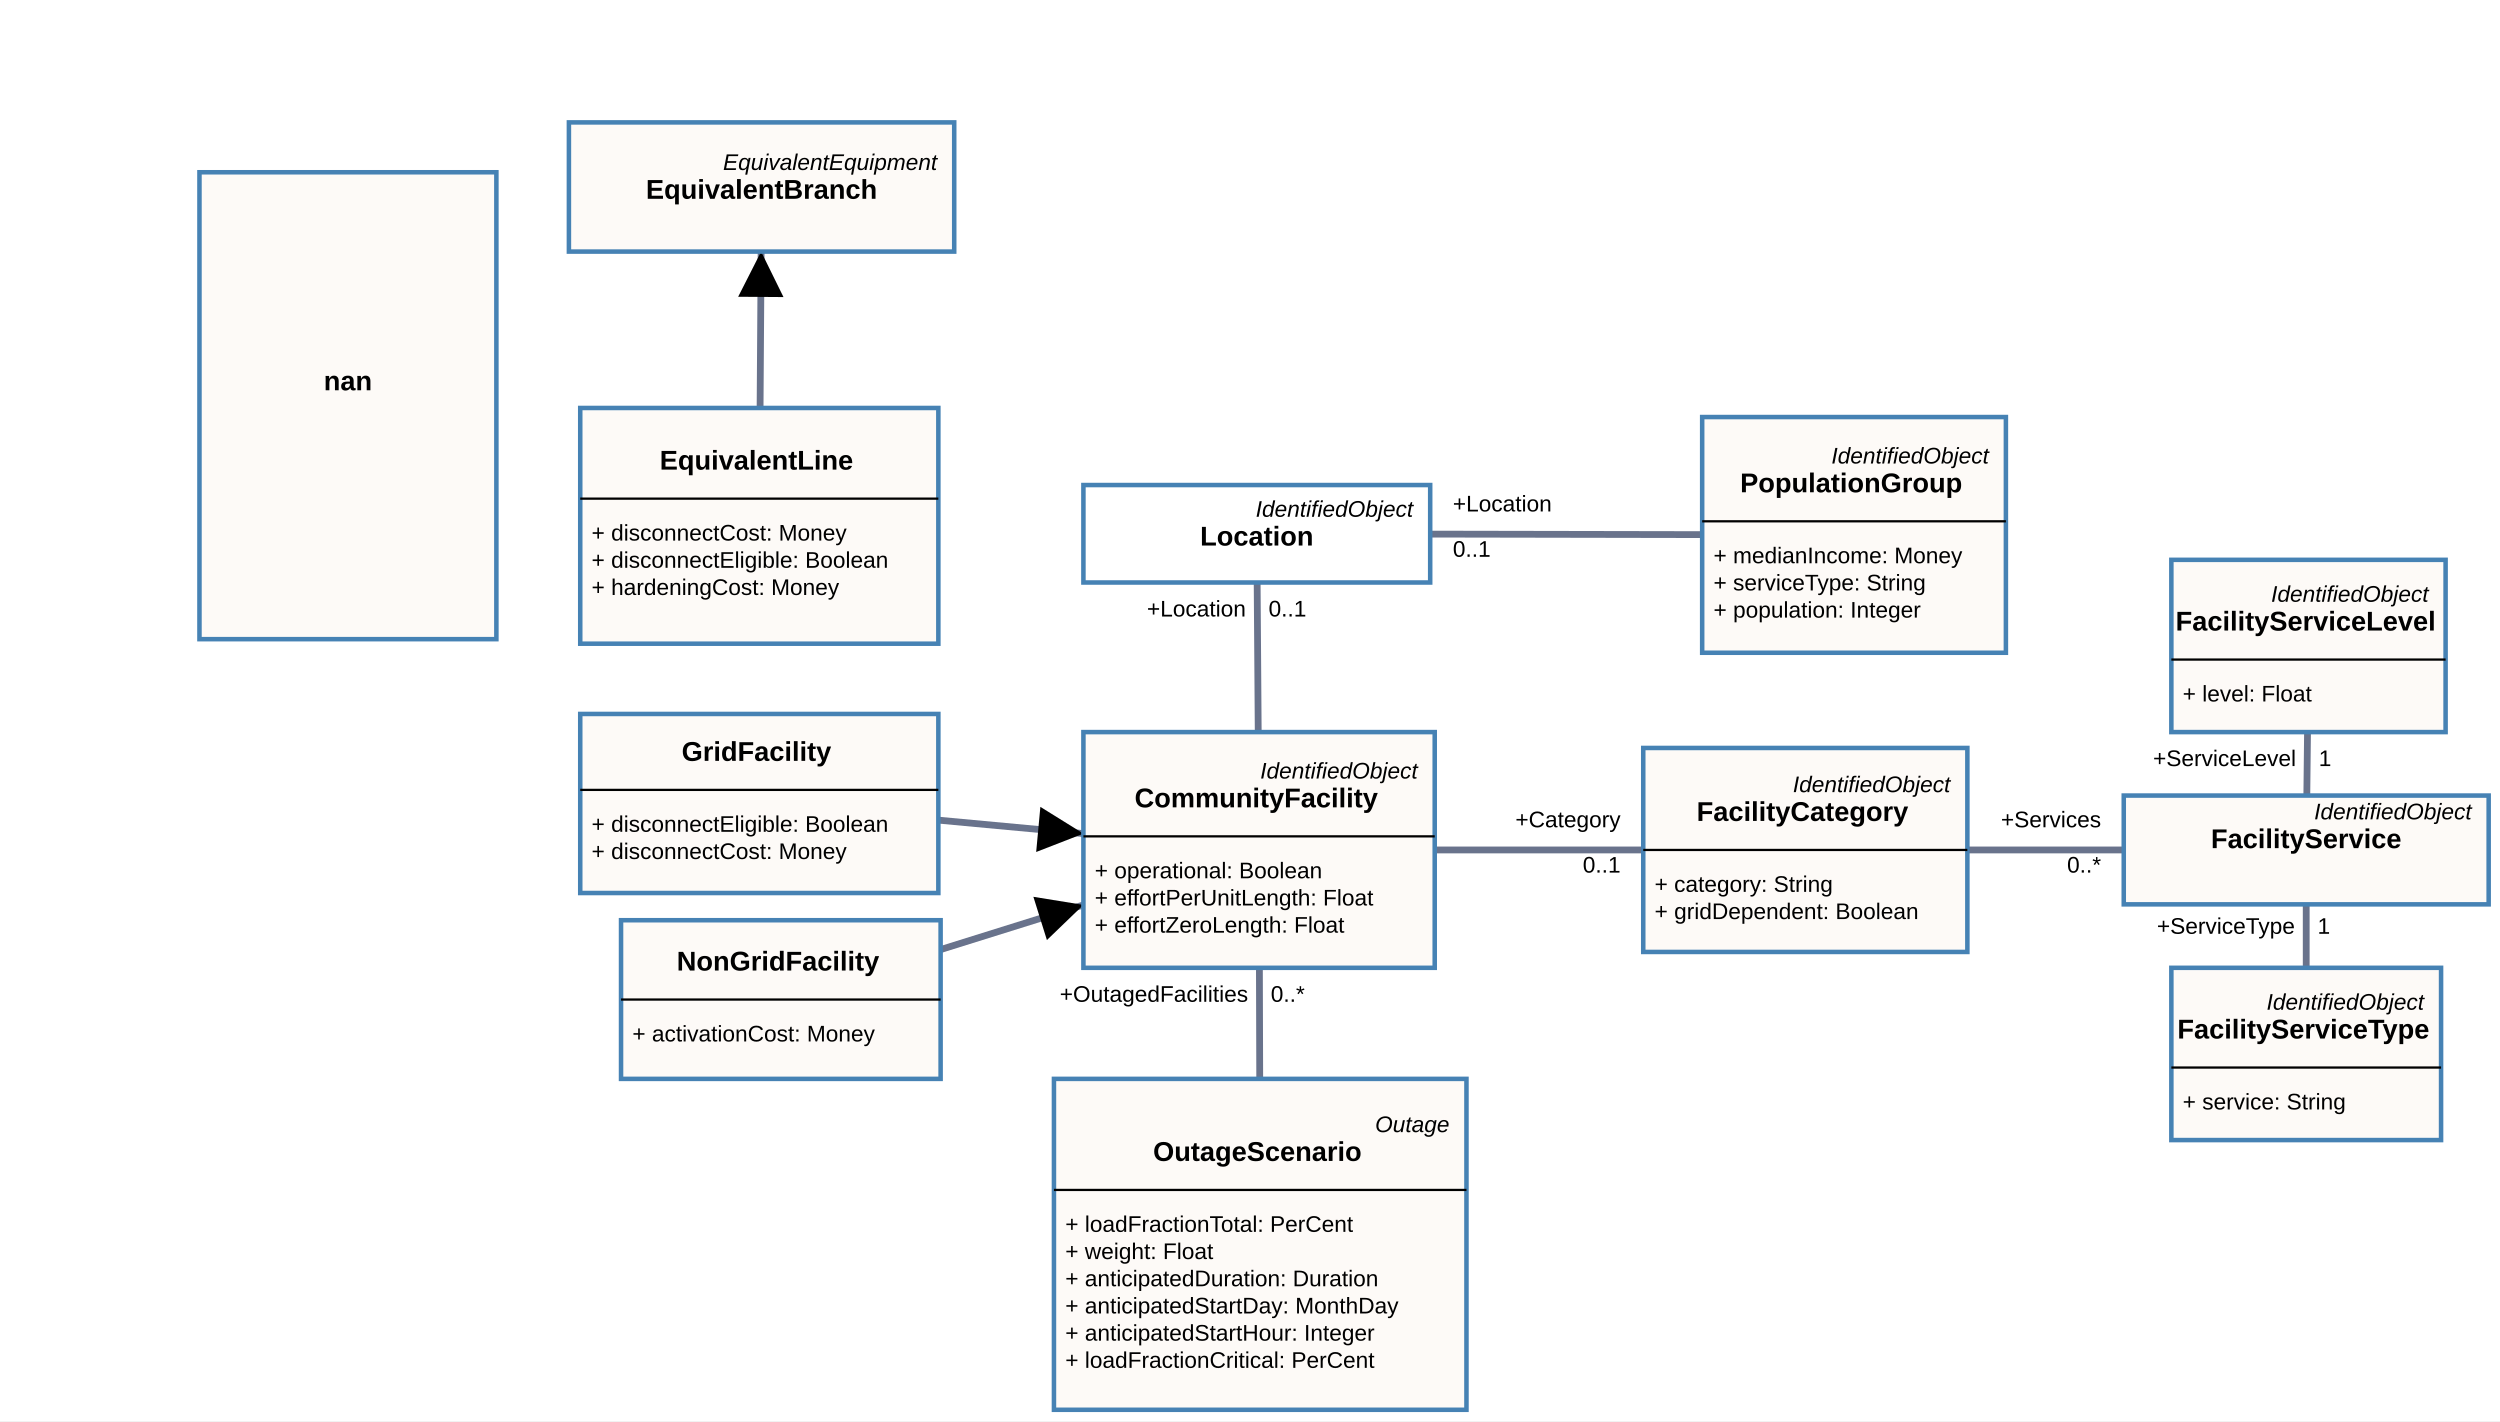
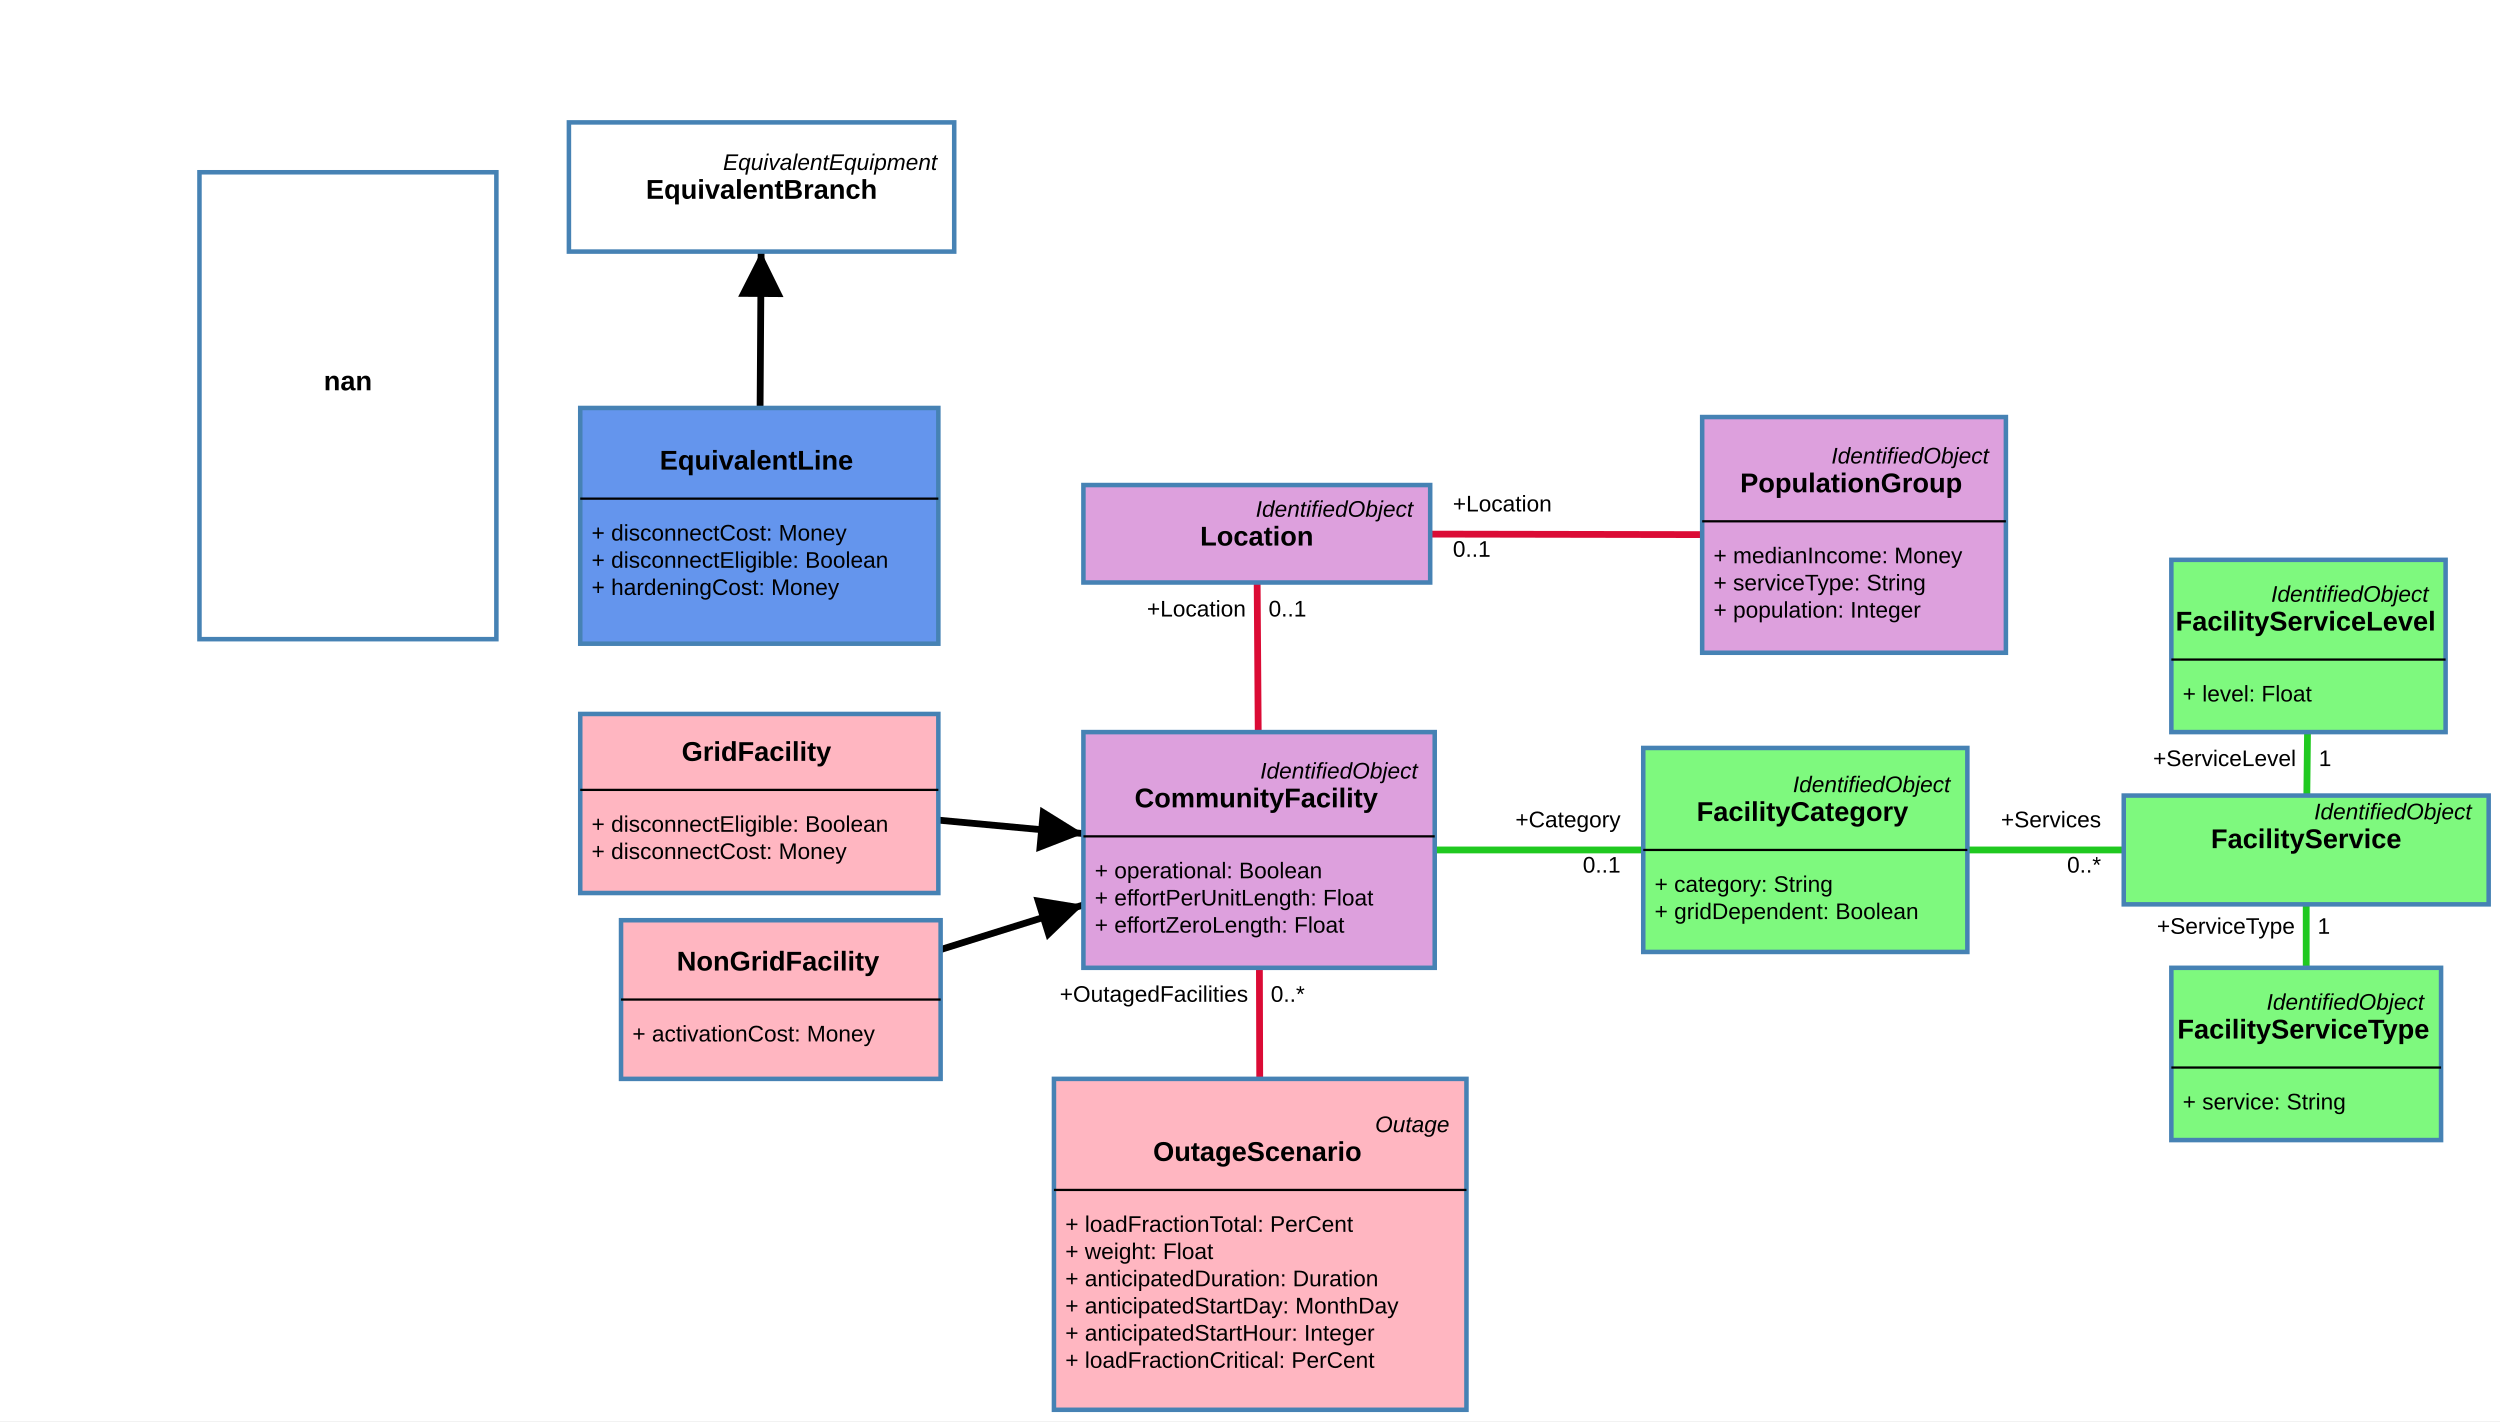
<svg xmlns="http://www.w3.org/2000/svg" width="1103" height="627" style="-webkit-tap-highlight-color: rgba(0, 0, 0, 0);">
  <rect width="100%" height="100%" fill="white" />
  <g class="zoom-group">
    <defs>
      <marker id="arrowhead" viewBox="-0 -5 10 10" refX="5" refY="0" orient="auto" markerWidth="10" markerHeight="10" xoverflow="visible">
        <path d="M 0,-5 L 10 ,0 L 0,5" fill="black" style="stroke: none;" />
      </marker>
    </defs>
-     <line class="link" x1="344.5" y1="441" x2="555.5" y2="375" stroke="#69738c" stroke-width="3" marker-end="url(#arrowhead)" />
-     <line class="link" x1="335" y1="354.5" x2="555.5" y2="375" stroke="#69738c" stroke-width="3" marker-end="url(#arrowhead)" />
-     <line class="link" x1="554.5" y1="235.5" x2="555.5" y2="375" stroke="#69738c" stroke-width="3" />
-     <line class="link" x1="818" y1="236" x2="554.5" y2="235.5" stroke="#69738c" stroke-width="3" />
-     <line class="link" x1="555.5" y1="375" x2="796.5" y2="375" stroke="#69738c" stroke-width="3" />
-     <line class="link" x1="335" y1="232" x2="336" y2="82.5" stroke="#69738c" stroke-width="3" marker-end="url(#arrowhead)" />
-     <line class="link" x1="556" y1="549" x2="555.5" y2="375" stroke="#69738c" stroke-width="3" />
-     <line class="link" x1="1017.5" y1="375" x2="796.5" y2="375" stroke="#69738c" stroke-width="3" />
-     <line class="link" x1="1017.5" y1="375" x2="1017.5" y2="465" stroke="#69738c" stroke-width="3" />
-     <line class="link" x1="1018.5" y1="285" x2="1017.5" y2="375" stroke="#69738c" stroke-width="3" />
-     <line class="arrow" x2="468.456" y2="402.227" x1="344.5" y1="441" stroke="#69738c" stroke-width="2" marker-end="url(#arrowhead)" />
-     <line class="arrow" x2="468.043" y2="366.869" x1="335" y1="354.5" stroke="#69738c" stroke-width="2" marker-end="url(#arrowhead)" />
-     <line class="arrow" x2="335.742" y2="121" x1="335" y1="232" stroke="#69738c" stroke-width="2" marker-end="url(#arrowhead)" />
+     <line class="link" x1="344.5" y1="441" x2="555.5" y2="375" stroke="#000000" stroke-width="3" marker-end="url(#arrowhead)" />
+     <line class="link" x1="335" y1="354.5" x2="555.5" y2="375" stroke="#000000" stroke-width="3" marker-end="url(#arrowhead)" />
+     <line class="link" x1="554.5" y1="235.5" x2="555.5" y2="375" stroke="#DB0B35" stroke-width="3" />
+     <line class="link" x1="818" y1="236" x2="554.5" y2="235.5" stroke="#DB0B35" stroke-width="3" />
+     <line class="link" x1="555.5" y1="375" x2="796.5" y2="375" stroke="#20C920" stroke-width="3" />
+     <line class="link" x1="335" y1="232" x2="336" y2="82.5" stroke="#000000" stroke-width="3" marker-end="url(#arrowhead)" />
+     <line class="link" x1="556" y1="549" x2="555.5" y2="375" stroke="#DB0B35" stroke-width="3" />
+     <line class="link" x1="1017.5" y1="375" x2="796.5" y2="375" stroke="#20C920" stroke-width="3" />
+     <line class="link" x1="1017.5" y1="375" x2="1017.5" y2="465" stroke="#20C920" stroke-width="3" />
+     <line class="link" x1="1018.5" y1="285" x2="1017.5" y2="375" stroke="#20C920" stroke-width="3" />
+     <line class="arrow" x2="468.456" y2="402.227" x1="344.5" y1="441" stroke="#000000" stroke-width="2" marker-end="url(#arrowhead)" />
+     <line class="arrow" x2="468.043" y2="366.869" x1="335" y1="354.5" stroke="#000000" stroke-width="2" marker-end="url(#arrowhead)" />
+     <line class="arrow" x2="335.742" y2="121" x1="335" y1="232" stroke="#000000" stroke-width="2" marker-end="url(#arrowhead)" />
    <g class="draggable" transform="translate(251, 54)">
-       <rect class="box" width="170" height="57" style="fill: #fdfaf7; stroke: steelblue; stroke-width: 2px; cursor: move;" />
+       <rect class="box" width="170" height="57" style="fill: #FFFFFF; stroke: steelblue; stroke-width: 2px; cursor: move;" />
      <text x="0" y="0" text-anchor="start" font-size="10px">
        <tspan x="165" y="17.5" dy=".35em" text-anchor="end" style="font-family: Arial, sans-serif; font-weight: 400; font-style: italic; fill: black; font-size: 10px; pointer-events: none;">EquivalentEquipment</tspan>
        <tspan x="85" y="29.5" dy=".35em" text-anchor="middle" style="font-family: Arial, sans-serif; font-weight: 700; font-style: normal; fill: black; font-size: 12px; pointer-events: none;">EquivalentBranch</tspan>
      </text>
    </g>
    <g class="draggable" transform="translate(478, 214)">
-       <rect class="box" width="153" height="43" style="fill: #ffffff; stroke: steelblue; stroke-width: 2px; cursor: move;" />
+       <rect class="box" width="153" height="43" style="fill: #DDA0DD; stroke: steelblue; stroke-width: 2px; cursor: move;" />
      <text x="0" y="0" text-anchor="start" font-size="10px">
        <tspan x="148" y="10.5" dy=".35em" text-anchor="end" style="font-family: Arial, sans-serif; font-weight: 400; font-style: italic; fill: black; font-size: 10px; pointer-events: none;">IdentifiedObject</tspan>
        <tspan x="76.5" y="22.5" dy=".35em" text-anchor="middle" style="font-family: Arial, sans-serif; font-weight: 700; font-style: normal; fill: black; font-size: 12px; pointer-events: none;">Location</tspan>
      </text>
    </g>
    <g class="draggable" transform="translate(465, 476)">
-       <rect class="box" width="182" height="146" style="fill: #fdfaf7; stroke: steelblue; stroke-width: 2px; cursor: move;" />
+       <rect class="box" width="182" height="146" style="fill: #FFB6C1; stroke: steelblue; stroke-width: 2px; cursor: move;" />
      <text x="0" y="0" text-anchor="start" font-size="10px">
        <tspan x="177" y="20" dy=".35em" text-anchor="end" style="font-family: Arial, sans-serif; font-weight: 400; font-style: italic; fill: black; font-size: 10px; pointer-events: none;">Outage</tspan>
        <tspan x="91" y="32" dy=".35em" text-anchor="middle" style="font-family: Arial, sans-serif; font-weight: 700; font-style: normal; fill: black; font-size: 12px; pointer-events: none;">OutageScenario</tspan>
        <tspan x="5" y="64" dy=".35em" text-anchor="start" style="font-family: Arial, sans-serif; font-weight: 400; font-style: normal; fill: black; font-size: 10px; pointer-events: none;">+   loadFractionTotal: PerCent</tspan>
        <tspan x="5" y="76" dy=".35em" text-anchor="start" style="font-family: Arial, sans-serif; font-weight: 400; font-style: normal; fill: black; font-size: 10px; pointer-events: none;">+   weight: Float</tspan>
        <tspan x="5" y="88" dy=".35em" text-anchor="start" style="font-family: Arial, sans-serif; font-weight: 400; font-style: normal; fill: black; font-size: 10px; pointer-events: none;">+   anticipatedDuration: Duration</tspan>
        <tspan x="5" y="100" dy=".35em" text-anchor="start" style="font-family: Arial, sans-serif; font-weight: 400; font-style: normal; fill: black; font-size: 10px; pointer-events: none;">+   anticipatedStartDay: MonthDay</tspan>
        <tspan x="5" y="112" dy=".35em" text-anchor="start" style="font-family: Arial, sans-serif; font-weight: 400; font-style: normal; fill: black; font-size: 10px; pointer-events: none;">+   anticipatedStartHour: Integer</tspan>
        <tspan x="5" y="124" dy=".35em" text-anchor="start" style="font-family: Arial, sans-serif; font-weight: 400; font-style: normal; fill: black; font-size: 10px; pointer-events: none;">+   loadFractionCritical: PerCent</tspan>
      </text>
      <line x1="0" x2="182" y1="49" y2="49" stroke="black" stroke-width="1" />
    </g>
    <g class="draggable" transform="translate(725, 330)">
-       <rect class="box" width="143" height="90" style="fill: #fdfaf7; stroke: steelblue; stroke-width: 2px; cursor: move;" />
+       <rect class="box" width="143" height="90" style="fill: #7EF97E; stroke: steelblue; stroke-width: 2px; cursor: move;" />
      <text x="0" y="0" text-anchor="start" font-size="10px">
        <tspan x="138" y="16" dy=".35em" text-anchor="end" style="font-family: Arial, sans-serif; font-weight: 400; font-style: italic; fill: black; font-size: 10px; pointer-events: none;">IdentifiedObject</tspan>
        <tspan x="71.5" y="28" dy=".35em" text-anchor="middle" style="font-family: Arial, sans-serif; font-weight: 700; font-style: normal; fill: black; font-size: 12px; pointer-events: none;">FacilityCategory</tspan>
        <tspan x="5" y="60" dy=".35em" text-anchor="start" style="font-family: Arial, sans-serif; font-weight: 400; font-style: normal; fill: black; font-size: 10px; pointer-events: none;">+   category: String</tspan>
        <tspan x="5" y="72" dy=".35em" text-anchor="start" style="font-family: Arial, sans-serif; font-weight: 400; font-style: normal; fill: black; font-size: 10px; pointer-events: none;">+   gridDependent: Boolean</tspan>
      </text>
      <line x1="0" x2="143" y1="45" y2="45" stroke="black" stroke-width="1" />
    </g>
    <g class="draggable" transform="translate(478, 323)">
-       <rect class="box" width="155" height="104" style="fill: #fdfaf7; stroke: steelblue; stroke-width: 2px; cursor: move;" />
+       <rect class="box" width="155" height="104" style="fill: #DDA0DD; stroke: steelblue; stroke-width: 2px; cursor: move;" />
      <text x="0" y="0" text-anchor="start" font-size="10px">
        <tspan x="150" y="17" dy=".35em" text-anchor="end" style="font-family: Arial, sans-serif; font-weight: 400; font-style: italic; fill: black; font-size: 10px; pointer-events: none;">IdentifiedObject</tspan>
        <tspan x="77.5" y="29" dy=".35em" text-anchor="middle" style="font-family: Arial, sans-serif; font-weight: 700; font-style: normal; fill: black; font-size: 12px; pointer-events: none;">CommunityFacility</tspan>
        <tspan x="5" y="61" dy=".35em" text-anchor="start" style="font-family: Arial, sans-serif; font-weight: 400; font-style: normal; fill: black; font-size: 10px; pointer-events: none;">+   operational: Boolean</tspan>
        <tspan x="5" y="73" dy=".35em" text-anchor="start" style="font-family: Arial, sans-serif; font-weight: 400; font-style: normal; fill: black; font-size: 10px; pointer-events: none;">+   effortPerUnitLength: Float</tspan>
        <tspan x="5" y="85" dy=".35em" text-anchor="start" style="font-family: Arial, sans-serif; font-weight: 400; font-style: normal; fill: black; font-size: 10px; pointer-events: none;">+   effortZeroLength: Float</tspan>
      </text>
      <line x1="0" x2="155" y1="46" y2="46" stroke="black" stroke-width="1" />
    </g>
    <g class="draggable" transform="translate(256, 315)">
-       <rect class="box" width="158" height="79" style="fill: #fdfaf7; stroke: steelblue; stroke-width: 2px; cursor: move;" />
+       <rect class="box" width="158" height="79" style="fill: #FFB6C1; stroke: steelblue; stroke-width: 2px; cursor: move;" />
      <text x="0" y="0" text-anchor="start" font-size="10px">
        <tspan x="79" y="16.5" dy=".35em" text-anchor="middle" style="font-family: Arial, sans-serif; font-weight: 700; font-style: normal; fill: black; font-size: 12px; pointer-events: none;">GridFacility</tspan>
        <tspan x="5" y="48.5" dy=".35em" text-anchor="start" style="font-family: Arial, sans-serif; font-weight: 400; font-style: normal; fill: black; font-size: 10px; pointer-events: none;">+   disconnectEligible: Boolean</tspan>
        <tspan x="5" y="60.5" dy=".35em" text-anchor="start" style="font-family: Arial, sans-serif; font-weight: 400; font-style: normal; fill: black; font-size: 10px; pointer-events: none;">+   disconnectCost: Money</tspan>
      </text>
      <line x1="0" x2="158" y1="33.5" y2="33.5" stroke="black" stroke-width="1" />
    </g>
    <g class="draggable" transform="translate(274, 406)">
-       <rect class="box" width="141" height="70" style="fill: #fdfaf7; stroke: steelblue; stroke-width: 2px; cursor: move;" />
+       <rect class="box" width="141" height="70" style="fill: #FFB6C1; stroke: steelblue; stroke-width: 2px; cursor: move;" />
      <text x="0" y="0" text-anchor="start" font-size="10px">
        <tspan x="70.5" y="18" dy=".35em" text-anchor="middle" style="font-family: Arial, sans-serif; font-weight: 700; font-style: normal; fill: black; font-size: 12px; pointer-events: none;">NonGridFacility</tspan>
        <tspan x="5" y="50" dy=".35em" text-anchor="start" style="font-family: Arial, sans-serif; font-weight: 400; font-style: normal; fill: black; font-size: 10px; pointer-events: none;">+   activationCost: Money</tspan>
      </text>
      <line x1="0" x2="141" y1="35" y2="35" stroke="black" stroke-width="1" />
    </g>
    <g class="draggable" transform="translate(937, 351)">
-       <rect class="box" width="161" height="48" style="fill: #fdfaf7; stroke: steelblue; stroke-width: 2px; cursor: move;" />
+       <rect class="box" width="161" height="48" style="fill: #7EF97E; stroke: steelblue; stroke-width: 2px; cursor: move;" />
      <text x="0" y="0" text-anchor="start" font-size="10px">
        <tspan x="156" y="7" dy=".35em" text-anchor="end" style="font-family: Arial, sans-serif; font-weight: 400; font-style: italic; fill: black; font-size: 10px; pointer-events: none;">IdentifiedObject</tspan>
        <tspan x="80.5" y="19" dy=".35em" text-anchor="middle" style="font-family: Arial, sans-serif; font-weight: 700; font-style: normal; fill: black; font-size: 12px; pointer-events: none;">FacilityService</tspan>
      </text>
    </g>
    <g class="draggable" transform="translate(958, 247)">
-       <rect class="box" width="121" height="76" style="fill: #fdfaf7; stroke: steelblue; stroke-width: 2px; cursor: move;" />
+       <rect class="box" width="121" height="76" style="fill: #7EF97E; stroke: steelblue; stroke-width: 2px; cursor: move;" />
      <text x="0" y="0" text-anchor="start" font-size="10px">
        <tspan x="116" y="15" dy=".35em" text-anchor="end" style="font-family: Arial, sans-serif; font-weight: 400; font-style: italic; fill: black; font-size: 10px; pointer-events: none;">IdentifiedObject</tspan>
        <tspan x="60.5" y="27" dy=".35em" text-anchor="middle" style="font-family: Arial, sans-serif; font-weight: 700; font-style: normal; fill: black; font-size: 12px; pointer-events: none;">FacilityServiceLevel</tspan>
        <tspan x="5" y="59" dy=".35em" text-anchor="start" style="font-family: Arial, sans-serif; font-weight: 400; font-style: normal; fill: black; font-size: 10px; pointer-events: none;">+   level: Float</tspan>
      </text>
      <line x1="0" x2="121" y1="44" y2="44" stroke="black" stroke-width="1" />
    </g>
    <g class="draggable" transform="translate(751, 184)">
-       <rect class="box" width="134" height="104" style="fill: #fdfaf7; stroke: steelblue; stroke-width: 2px; cursor: move;" />
+       <rect class="box" width="134" height="104" style="fill: #DDA0DD; stroke: steelblue; stroke-width: 2px; cursor: move;" />
      <text x="0" y="0" text-anchor="start" font-size="10px">
        <tspan x="129" y="17" dy=".35em" text-anchor="end" style="font-family: Arial, sans-serif; font-weight: 400; font-style: italic; fill: black; font-size: 10px; pointer-events: none;">IdentifiedObject</tspan>
        <tspan x="67" y="29" dy=".35em" text-anchor="middle" style="font-family: Arial, sans-serif; font-weight: 700; font-style: normal; fill: black; font-size: 12px; pointer-events: none;">PopulationGroup</tspan>
        <tspan x="5" y="61" dy=".35em" text-anchor="start" style="font-family: Arial, sans-serif; font-weight: 400; font-style: normal; fill: black; font-size: 10px; pointer-events: none;">+   medianIncome: Money</tspan>
        <tspan x="5" y="73" dy=".35em" text-anchor="start" style="font-family: Arial, sans-serif; font-weight: 400; font-style: normal; fill: black; font-size: 10px; pointer-events: none;">+   serviceType: String</tspan>
        <tspan x="5" y="85" dy=".35em" text-anchor="start" style="font-family: Arial, sans-serif; font-weight: 400; font-style: normal; fill: black; font-size: 10px; pointer-events: none;">+   population: Integer</tspan>
      </text>
      <line x1="0" x2="134" y1="46" y2="46" stroke="black" stroke-width="1" />
    </g>
    <g class="draggable" transform="translate(256, 180)">
-       <rect class="box" width="158" height="104" style="fill: #fdfaf7; stroke: steelblue; stroke-width: 2px; cursor: move;" />
+       <rect class="box" width="158" height="104" style="fill: #6495ED; stroke: steelblue; stroke-width: 2px; cursor: move;" />
      <text x="0" y="0" text-anchor="start" font-size="10px">
        <tspan x="79" y="23" dy=".35em" text-anchor="middle" style="font-family: Arial, sans-serif; font-weight: 700; font-style: normal; fill: black; font-size: 12px; pointer-events: none;">EquivalentLine</tspan>
        <tspan x="5" y="55" dy=".35em" text-anchor="start" style="font-family: Arial, sans-serif; font-weight: 400; font-style: normal; fill: black; font-size: 10px; pointer-events: none;">+   disconnectCost: Money</tspan>
        <tspan x="5" y="67" dy=".35em" text-anchor="start" style="font-family: Arial, sans-serif; font-weight: 400; font-style: normal; fill: black; font-size: 10px; pointer-events: none;">+   disconnectEligible: Boolean</tspan>
        <tspan x="5" y="79" dy=".35em" text-anchor="start" style="font-family: Arial, sans-serif; font-weight: 400; font-style: normal; fill: black; font-size: 10px; pointer-events: none;">+   hardeningCost: Money</tspan>
      </text>
      <line x1="0" x2="158" y1="40" y2="40" stroke="black" stroke-width="1" />
    </g>
    <g class="draggable" transform="translate(958, 427)">
-       <rect class="box" width="119" height="76" style="fill: #fdfaf7; stroke: steelblue; stroke-width: 2px; cursor: move;" />
+       <rect class="box" width="119" height="76" style="fill: #7EF97E; stroke: steelblue; stroke-width: 2px; cursor: move;" />
      <text x="0" y="0" text-anchor="start" font-size="10px">
        <tspan x="114" y="15" dy=".35em" text-anchor="end" style="font-family: Arial, sans-serif; font-weight: 400; font-style: italic; fill: black; font-size: 10px; pointer-events: none;">IdentifiedObject</tspan>
        <tspan x="59.5" y="27" dy=".35em" text-anchor="middle" style="font-family: Arial, sans-serif; font-weight: 700; font-style: normal; fill: black; font-size: 12px; pointer-events: none;">FacilityServiceType</tspan>
        <tspan x="5" y="59" dy=".35em" text-anchor="start" style="font-family: Arial, sans-serif; font-weight: 400; font-style: normal; fill: black; font-size: 10px; pointer-events: none;">+   service: String</tspan>
      </text>
      <line x1="0" x2="119" y1="44" y2="44" stroke="black" stroke-width="1" />
    </g>
    <g class="draggable" transform="translate(88, 76)">
-       <rect class="box" width="131" height="206" style="fill: #fdfaf7; stroke: steelblue; stroke-width: 2px; cursor: move;" />
+       <rect class="box" width="131" height="206" style="fill: #FFFFFF; stroke: steelblue; stroke-width: 2px; cursor: move;" />
      <text x="0" y="0" text-anchor="start" font-size="10px">
        <tspan x="65.5" y="92" dy=".35em" text-anchor="middle" style="font-family: Arial, sans-serif; font-weight: 700; font-style: normal; fill: black; font-size: 12px; pointer-events: none;">nan</tspan>
      </text>
    </g>
    <text class="link-text-start-top" x="424.772" y="417.455" text-anchor="start" dy="-1em" style="font-family: Arial, sans-serif; font-size: 10px; fill: black;" />
    <text class="link-text-start-top" x="423.979" y="362.308" text-anchor="start" dy="-1em" style="font-family: Arial, sans-serif; font-size: 10px; fill: black;" />
    <text class="link-text-start-top" x="549.69" y="262" text-anchor="end" dy="1em" style="font-family: Arial, sans-serif; font-size: 10px; fill: black;">+Location</text>
    <text class="link-text-start-top" x="741" y="235.863" text-anchor="end" dy="-1em" style="font-family: Arial, sans-serif; font-size: 10px; fill: black;" />
    <text class="link-text-start-top" x="643" y="375" text-anchor="start" dy="-1em" style="font-family: Arial, sans-serif; font-size: 10px; fill: black;" />
    <text class="link-text-start-top" x="330.381" y="175" text-anchor="end" dy="-1em" style="font-family: Arial, sans-serif; font-size: 10px; fill: black;" />
    <text class="link-text-start-top" x="550.776" y="471" text-anchor="end" dy="-1em" style="font-family: Arial, sans-serif; font-size: 10px; fill: black;" />
    <text class="link-text-start-top" x="927" y="375" text-anchor="end" dy="-1em" style="font-family: Arial, sans-serif; font-size: 10px; fill: black;">+Services</text>
    <text class="link-text-start-top" x="1012.5" y="404" text-anchor="end" dy="1em" style="font-family: Arial, sans-serif; font-size: 10px; fill: black;" />
    <text class="link-text-start-top" x="1013.022" y="328" text-anchor="end" dy="1em" style="font-family: Arial, sans-serif; font-size: 10px; fill: black;">+ServiceLevel</text>
    <text class="link-text-start-btm" x="424.772" y="417.455" dy="1em" text-anchor="start" style="font-family: Arial, sans-serif; font-size: 10px; fill: black;" />
    <text class="link-text-start-btm" x="423.979" y="362.308" dy="1em" text-anchor="start" style="font-family: Arial, sans-serif; font-size: 10px; fill: black;" />
    <text class="link-text-start-btm" x="559.69" y="262" dy="1em" text-anchor="start" style="font-family: Arial, sans-serif; font-size: 10px; fill: black;">0..1</text>
    <text class="link-text-start-btm" x="741" y="235.863" dy="1em" text-anchor="end" style="font-family: Arial, sans-serif; font-size: 10px; fill: black;" />
    <text class="link-text-start-btm" x="643" y="375" dy="1em" text-anchor="start" style="font-family: Arial, sans-serif; font-size: 10px; fill: black;" />
    <text class="link-text-start-btm" x="340.381" y="175" dy="-1em" text-anchor="start" style="font-family: Arial, sans-serif; font-size: 10px; fill: black;" />
    <text class="link-text-start-btm" x="560.776" y="471" dy="-1em" text-anchor="start" style="font-family: Arial, sans-serif; font-size: 10px; fill: black;" />
    <text class="link-text-start-btm" x="927" y="375" dy="1em" text-anchor="end" style="font-family: Arial, sans-serif; font-size: 10px; fill: black;">0..*</text>
    <text class="link-text-start-btm" x="1022.5" y="404" dy="1em" text-anchor="start" style="font-family: Arial, sans-serif; font-size: 10px; fill: black;" />
    <text class="link-text-start-btm" x="1023.022" y="328" dy="1em" text-anchor="start" style="font-family: Arial, sans-serif; font-size: 10px; fill: black;">1</text>
    <text class="link-text-end-top" x="468.228" y="400.734" dy="-1em" text-anchor="end" style="font-family: Arial, sans-serif; font-size: 10px; fill: black;" />
    <text class="link-text-end-top" x="468.021" y="367.332" dy="-1em" text-anchor="end" style="font-family: Arial, sans-serif; font-size: 10px; fill: black;" />
    <text class="link-text-end-top" x="550.091" y="318" dy="-1em" text-anchor="end" style="font-family: Arial, sans-serif; font-size: 10px; fill: black;" />
    <text class="link-text-end-top" x="641" y="235.655" dy="-1em" text-anchor="start" style="font-family: Arial, sans-serif; font-size: 10px; fill: black;">+Location</text>
    <text class="link-text-end-top" x="715" y="375" dy="-1em" text-anchor="end" style="font-family: Arial, sans-serif; font-size: 10px; fill: black;">+Category</text>
    <text class="link-text-end-top" x="330.776" y="116" dy="1em" text-anchor="end" style="font-family: Arial, sans-serif; font-size: 10px; fill: black;" />
    <text class="link-text-end-top" x="550.664" y="432" dy="1em" text-anchor="end" style="font-family: Arial, sans-serif; font-size: 10px; fill: black;">+OutagedFacilities</text>
    <text class="link-text-end-top" x="878" y="375" dy="-1em" text-anchor="start" style="font-family: Arial, sans-serif; font-size: 10px; fill: black;" />
    <text class="link-text-end-top" x="1012.5" y="422" dy="-1em" text-anchor="end" style="font-family: Arial, sans-serif; font-size: 10px; fill: black;">+ServiceType</text>
    <text class="link-text-end-top" x="1012.822" y="346" dy="-1em" text-anchor="end" style="font-family: Arial, sans-serif; font-size: 10px; fill: black;" />
    <text class="link-text-end-btm" x="468.228" y="400.734" dy="1em" text-anchor="end" style="font-family: Arial, sans-serif; font-size: 10px; fill: black;" />
    <text class="link-text-end-btm" x="468.021" y="367.332" dy="1em" text-anchor="end" style="font-family: Arial, sans-serif; font-size: 10px; fill: black;" />
    <text class="link-text-end-btm" x="560.091" y="318" dy="-1em" text-anchor="start" style="font-family: Arial, sans-serif; font-size: 10px; fill: black;" />
    <text class="link-text-end-btm" x="641" y="235.655" dy="1em" text-anchor="start" style="font-family: Arial, sans-serif; font-size: 10px; fill: black;">0..1</text>
    <text class="link-text-end-btm" x="715" y="375" dy="1em" text-anchor="end" style="font-family: Arial, sans-serif; font-size: 10px; fill: black;">0..1</text>
    <text class="link-text-end-btm" x="340.776" y="116" dy="1em" text-anchor="start" style="font-family: Arial, sans-serif; font-size: 10px; fill: black;" />
    <text class="link-text-end-btm" x="560.664" y="432" dy="1em" text-anchor="start" style="font-family: Arial, sans-serif; font-size: 10px; fill: black;">0..*</text>
    <text class="link-text-end-btm" x="878" y="375" dy="1em" text-anchor="start" style="font-family: Arial, sans-serif; font-size: 10px; fill: black;" />
    <text class="link-text-end-btm" x="1022.5" y="422" dy="-1em" text-anchor="start" style="font-family: Arial, sans-serif; font-size: 10px; fill: black;">1</text>
    <text class="link-text-end-btm" x="1022.822" y="346" dy="-1em" text-anchor="start" style="font-family: Arial, sans-serif; font-size: 10px; fill: black;" />
  </g>
</svg>
